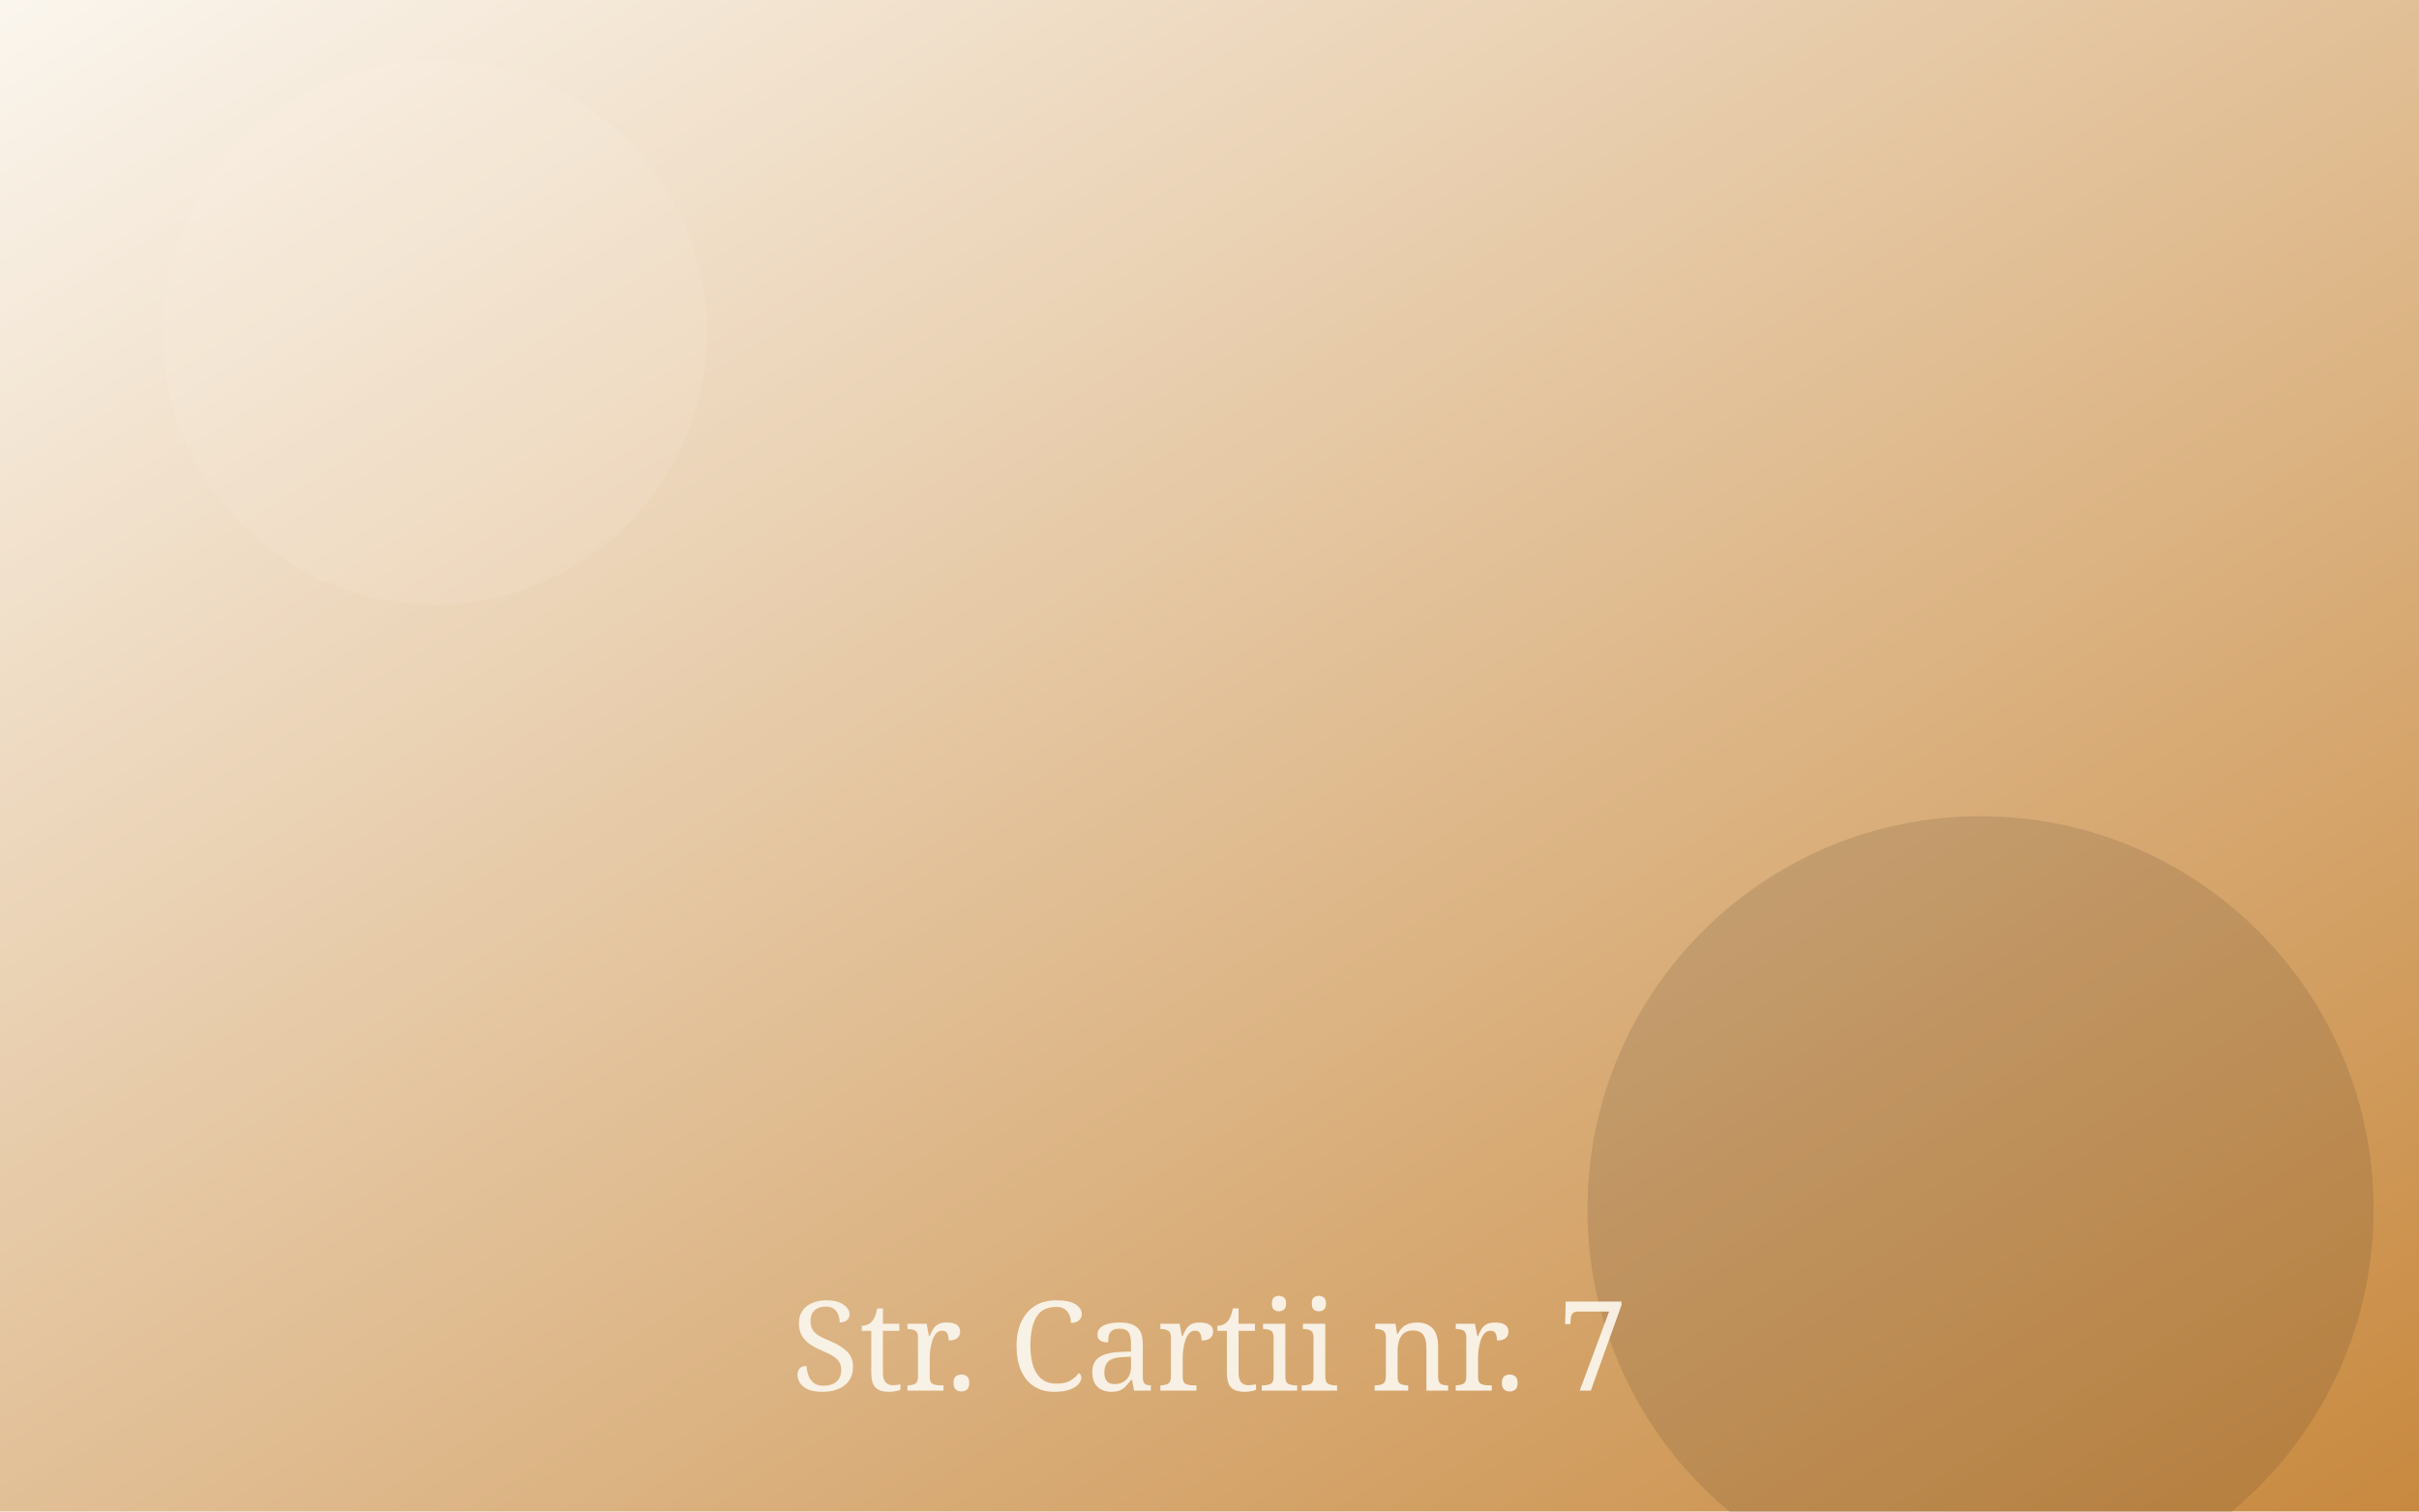
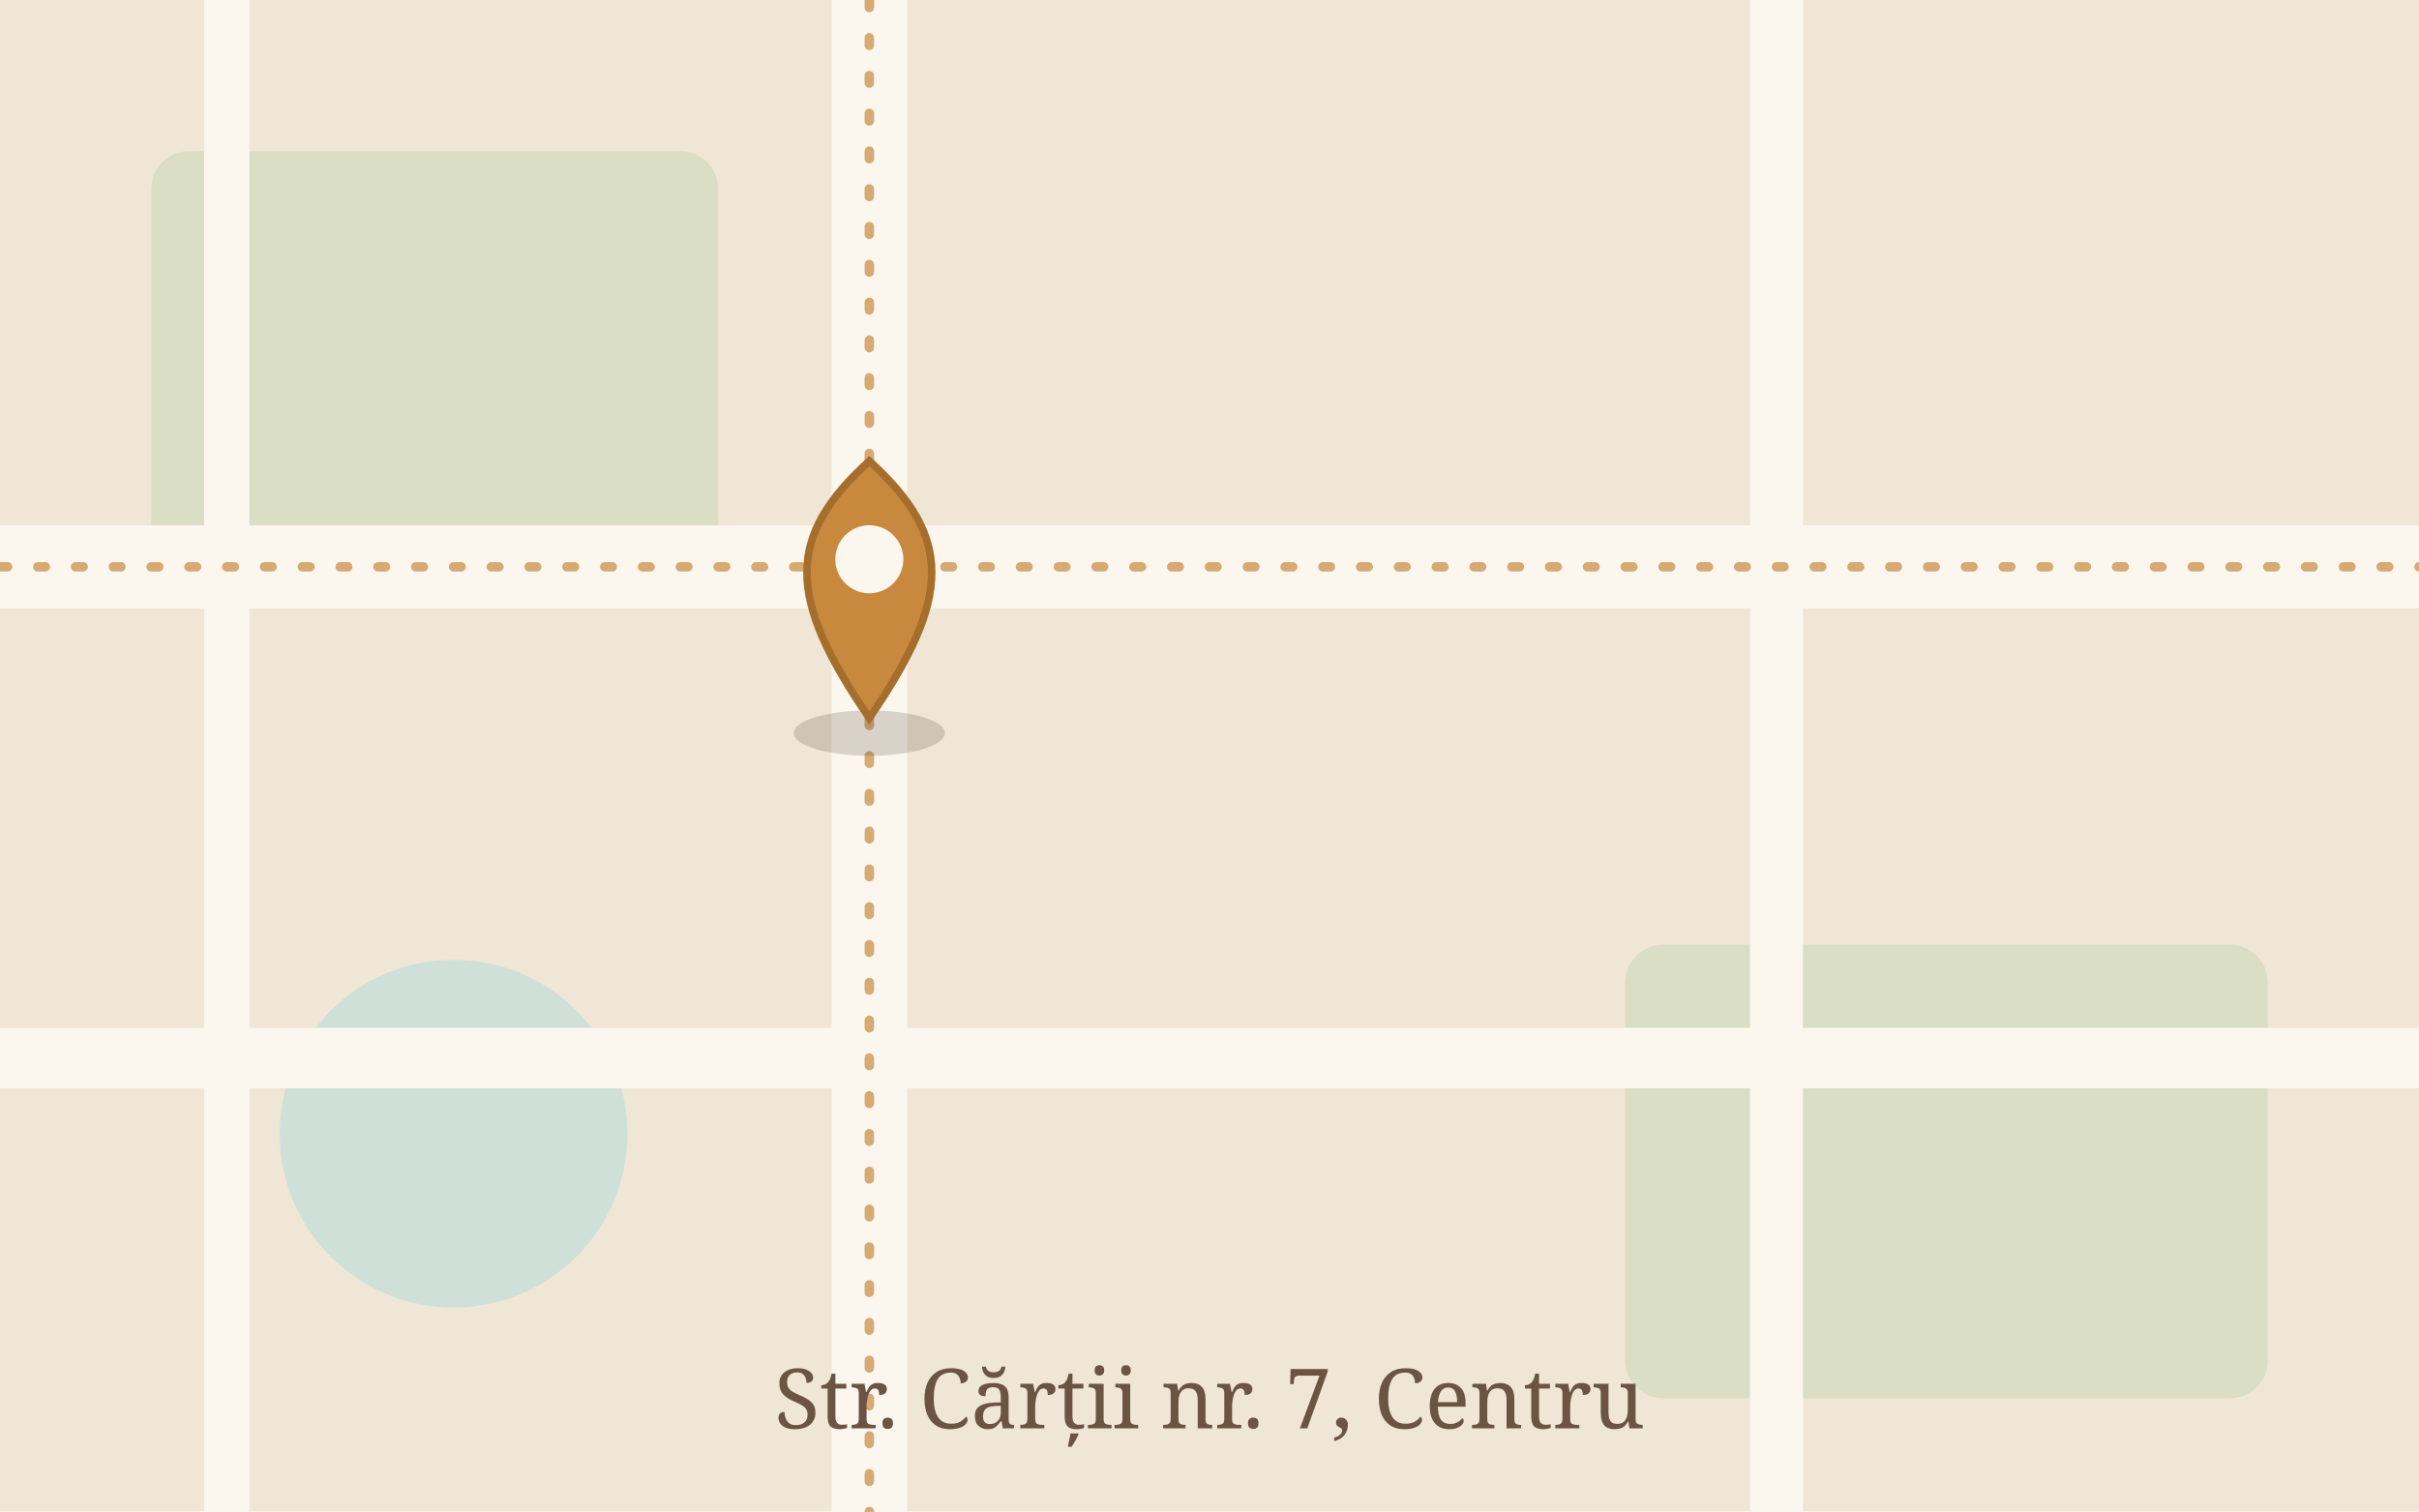
- <svg xmlns="http://www.w3.org/2000/svg" viewBox="0 0 640 400" role="img" aria-label="Str. Cartii nr. 7">
-   <defs>
-     <linearGradient id="g" x1="0" y1="0" x2="1" y2="1">
-       <stop offset="0" stop-color="#FBF6EE" />
-       <stop offset="1" stop-color="#C8893F" />
-     </linearGradient>
-   </defs>
-   <rect width="640" height="400" fill="url(#g)" />
-   <circle cx="115" cy="88" r="72" fill="#FBF6EE" opacity="0.10" />
-   <circle cx="524" cy="320" r="104" fill="#3B2A20" opacity="0.14" />
-   <text x="320" y="368" font-family="Georgia, serif" font-size="33" fill="#FBF6EE" text-anchor="middle" opacity="0.92">Str. Cartii nr. 7</text>
+ <svg xmlns="http://www.w3.org/2000/svg" viewBox="0 0 640 400" role="img" aria-label="Hartă stilizată cu locația cafenelei LUMINA">
+   <rect width="640" height="400" fill="#EFE6D6" />
+   <rect x="40" y="40" width="150" height="110" rx="10" fill="#D9DEC4" />
+   <rect x="430" y="250" width="170" height="120" rx="10" fill="#D9DEC4" />
+   <circle cx="120" cy="300" r="46" fill="#CFE0D8" />
+   <g stroke="#FBF6EE" stroke-linecap="round" fill="none">
+     <path d="M-10 150 H650" stroke-width="22" />
+     <path d="M-10 280 H650" stroke-width="16" />
+     <path d="M230 -10 V410" stroke-width="20" />
+     <path d="M470 -10 V410" stroke-width="14" />
+     <path d="M60 -10 V410" stroke-width="12" />
+   </g>
+   <g stroke="#C8893F" stroke-width="2.5" stroke-dasharray="2 8" stroke-linecap="round" fill="none" opacity="0.7">
+     <path d="M-10 150 H650" />
+     <path d="M230 -10 V410" />
+   </g>
+   <g transform="translate(230 150)">
+     <ellipse cx="0" cy="44" rx="20" ry="6" fill="#3B2A20" opacity="0.18" />
+     <path d="M0 40 C-22 8 -22 -8 0 -28 C22 -8 22 8 0 40 Z" fill="#C8893F" stroke="#A66E2C" stroke-width="2" />
+     <circle cx="0" cy="-2" r="9" fill="#FBF6EE" />
+   </g>
+   <text x="320" y="378" font-family="Georgia, serif" font-size="22" fill="#6B5444" text-anchor="middle">Str. Cărții nr. 7, Centru</text>
</svg>
